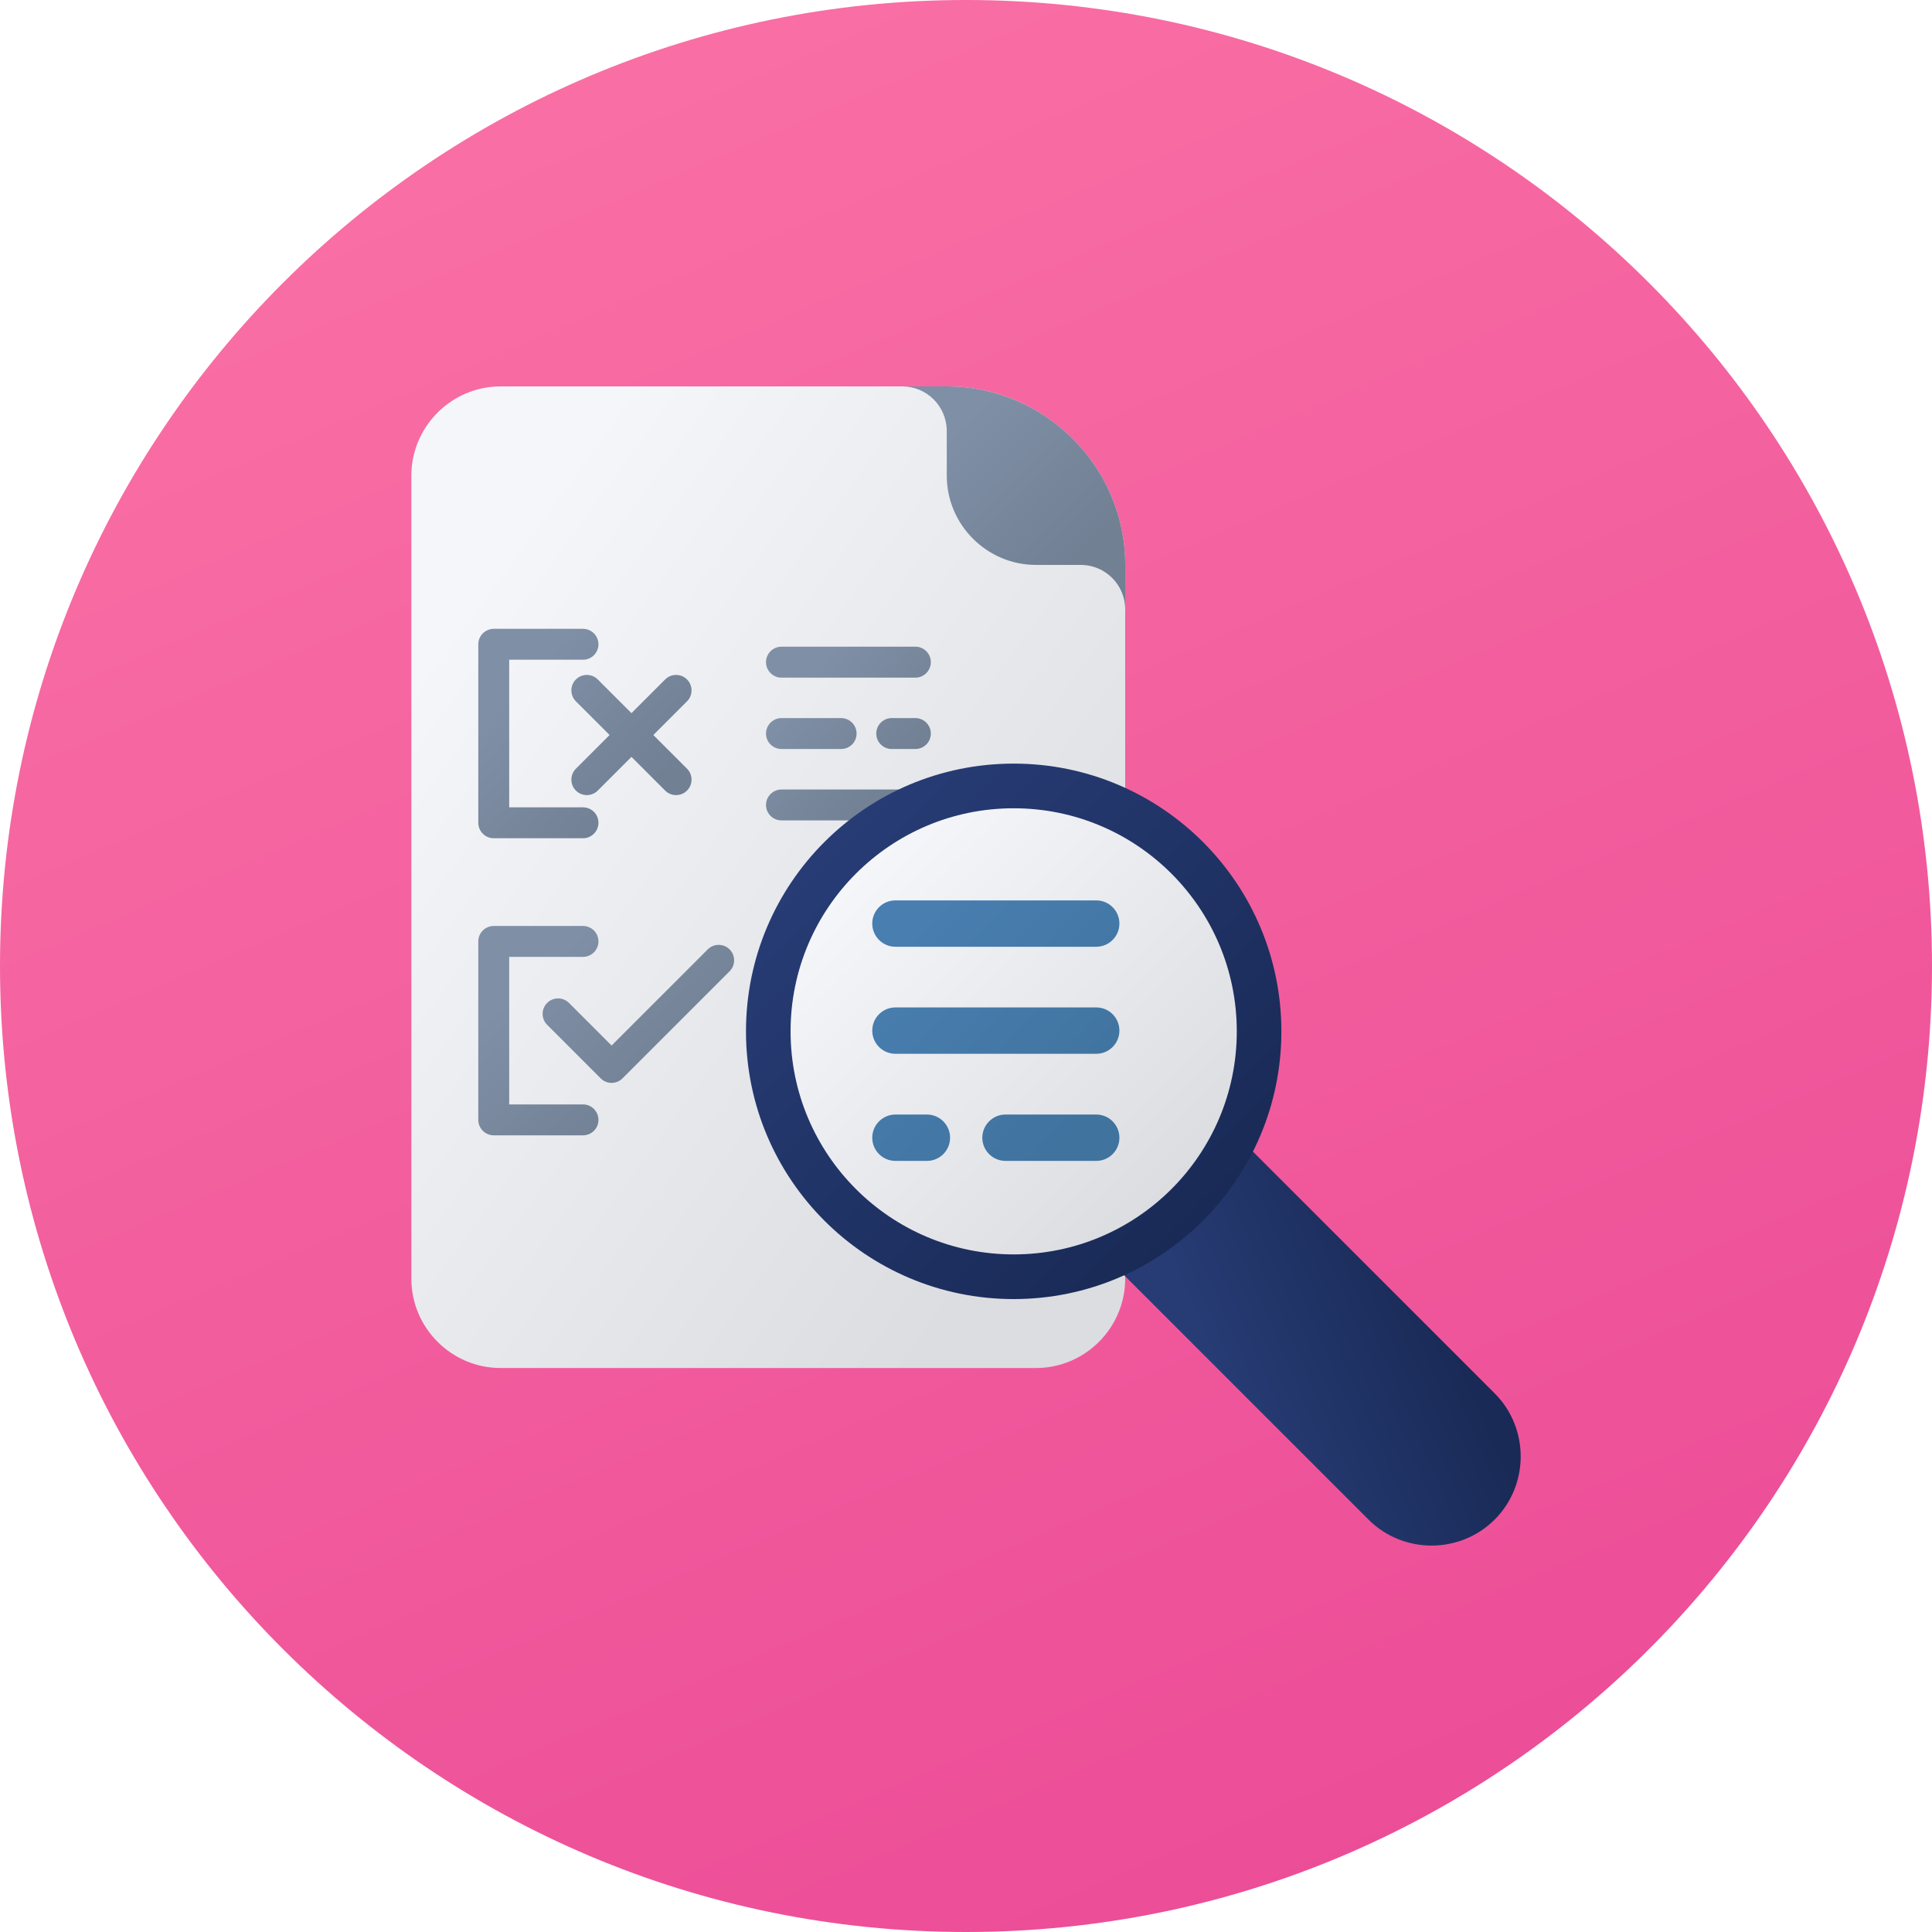
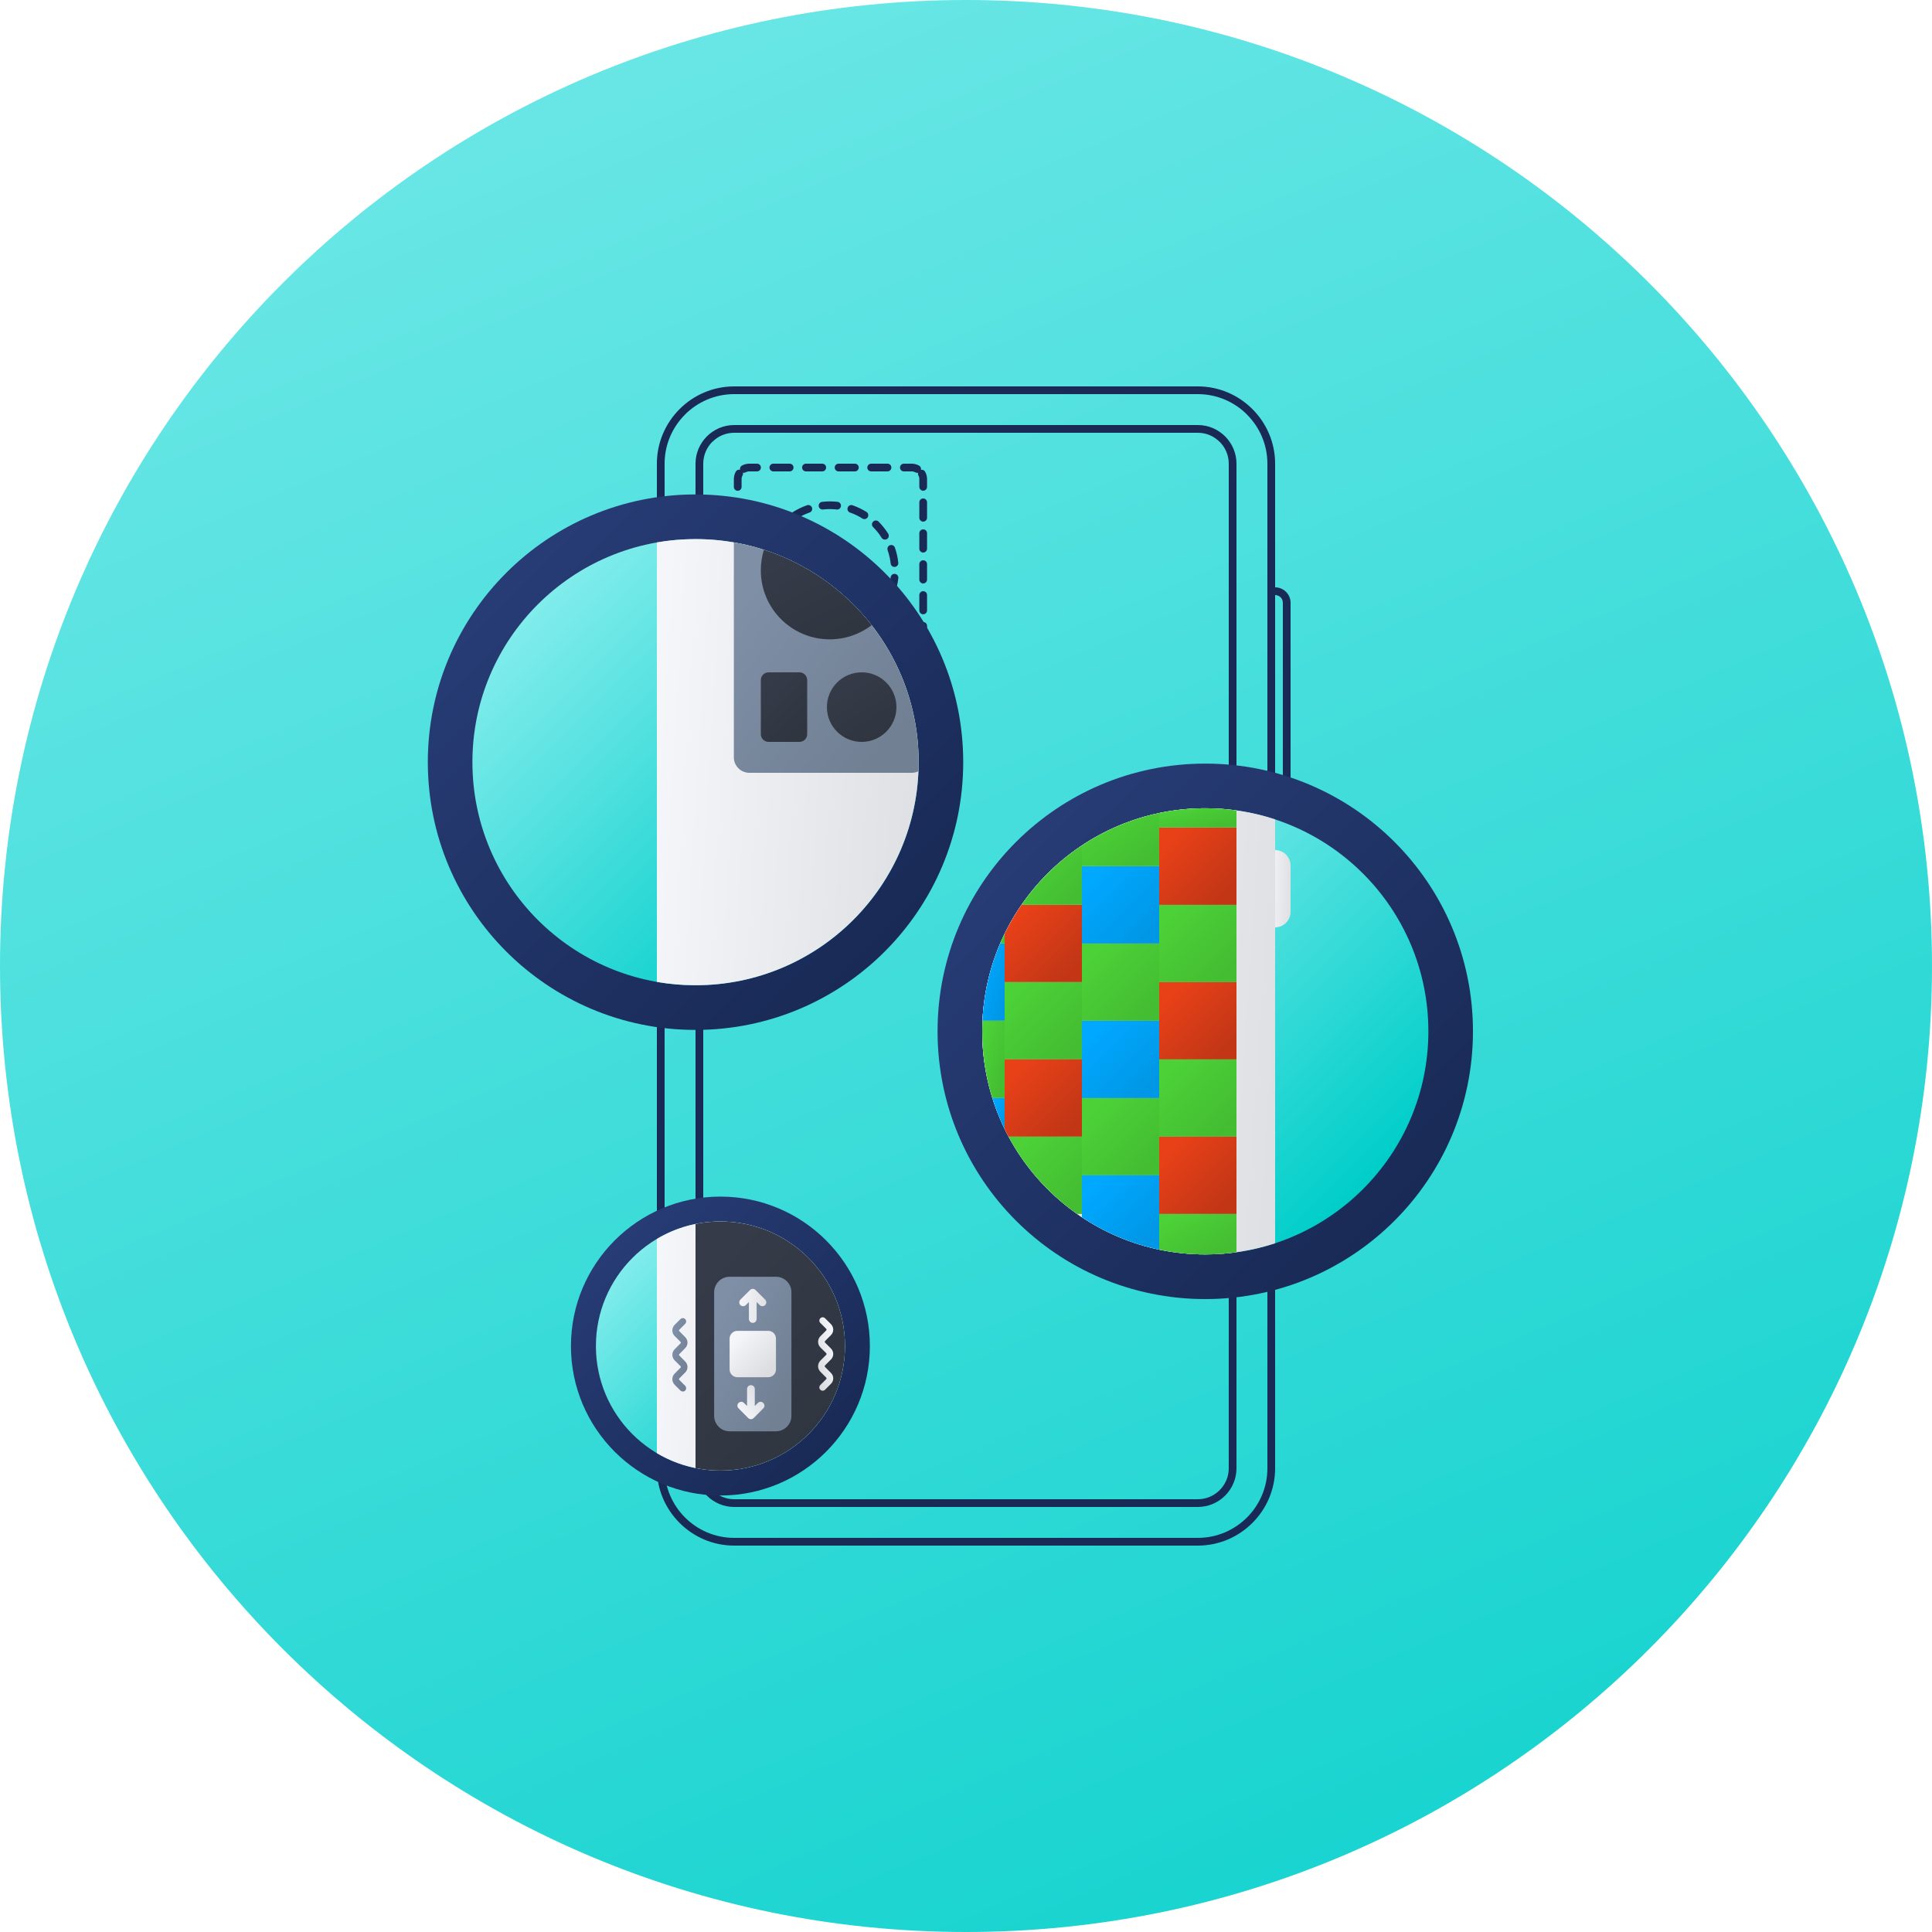
<svg xmlns="http://www.w3.org/2000/svg" xmlns:xlink="http://www.w3.org/1999/xlink" xml:space="preserve" width="250px" height="250px" version="1.1" style="shape-rendering:geometricPrecision; text-rendering:geometricPrecision; image-rendering:optimizeQuality; fill-rule:evenodd; clip-rule:evenodd" viewBox="0 0 250 250">
  <defs>
    <style type="text/css">
   
-     .fil7 {fill:url(#id0)}
-     .fil0 {fill:url(#id1)}
-     .fil5 {fill:url(#id2)}
-     .fil6 {fill:url(#id3)}
-     .fil1 {fill:url(#id4)}
-     .fil3 {fill:url(#id5)}
-     .fil4 {fill:url(#id6)}
-     .fil2 {fill:url(#id7)}
+     .fil1 {fill:#192A56}
+     .fil14 {fill:url(#id0)}
+     .fil13 {fill:url(#id1)}
+     .fil16 {fill:url(#id2)}
+     .fil10 {fill:url(#id3)}
+     .fil7 {fill:url(#id4)}
+     .fil12 {fill:url(#id5)}
+     .fil8 {fill:url(#id6)}
+     .fil6 {fill:url(#id7)}
+     .fil9 {fill:url(#id8)}
+     .fil4 {fill:url(#id9)}
+     .fil0 {fill:url(#id10)}
+     .fil2 {fill:url(#id11)}
+     .fil11 {fill:url(#id12)}
+     .fil3 {fill:url(#id13)}
+     .fil15 {fill:url(#id14)}
+     .fil5 {fill:url(#id15)}
   
  </style>
-     <linearGradient id="id0" gradientUnits="userSpaceOnUse" x1="116.96" y1="122.07" x2="140.76" y2="144.66">
-       <stop offset="0" style="stop-opacity:1; stop-color:#487EB0" />
-       <stop offset="1" style="stop-opacity:1; stop-color:#40739E" />
+     <linearGradient id="id0" gradientUnits="userSpaceOnUse" x1="86.65" y1="175.04" x2="89.31" y2="175.58">
+       <stop offset="0" style="stop-opacity:1; stop-color:#7F8FA6" />
+       <stop offset="1" style="stop-opacity:1; stop-color:#718093" />
    </linearGradient>
-     <linearGradient id="id1" gradientUnits="userSpaceOnUse" x1="45.27" y1="-61.54" x2="204.73" y2="311.54">
-       <stop offset="0" style="stop-opacity:1; stop-color:#FD79A8" />
-       <stop offset="1" style="stop-opacity:1; stop-color:#E84393" />
+     <linearGradient id="id1" gradientUnits="userSpaceOnUse" x1="108.17" y1="174.93" x2="105.51" y2="175.48">
+       <stop offset="0" style="stop-opacity:1; stop-color:#F5F6FA" />
+       <stop offset="1" style="stop-opacity:1; stop-color:#DCDDE1" />
    </linearGradient>
-     <linearGradient id="id2" gradientUnits="userSpaceOnUse" x1="106.67" y1="108.96" x2="155.67" y2="157.95">
+     <linearGradient id="id2" gradientUnits="userSpaceOnUse" xlink:href="#id1" x1="95.65" y1="182.64" x2="98.69" y2="180.23">
+   </linearGradient>
+     <linearGradient id="id3" gradientUnits="objectBoundingBox" x1="14.645%" y1="14.645%" x2="85.355%" y2="85.355%">
+       <stop offset="0" style="stop-opacity:1; stop-color:#00A8FF" />
+       <stop offset="1" style="stop-opacity:1; stop-color:#0097E6" />
+     </linearGradient>
+     <linearGradient id="id4" gradientUnits="objectBoundingBox" x1="22.061%" y1="7.229%" x2="77.939%" y2="92.771%">
+       <stop offset="0" style="stop-opacity:1; stop-color:#353B48" />
+       <stop offset="1" style="stop-opacity:1; stop-color:#2F3640" />
+     </linearGradient>
+     <linearGradient id="id5" gradientUnits="userSpaceOnUse" xlink:href="#id0" x1="91.75" y1="172.38" x2="103.07" y2="178.04">
+   </linearGradient>
+     <linearGradient id="id6" gradientUnits="objectBoundingBox" x1="14.645%" y1="14.645%" x2="85.355%" y2="85.355%">
+       <stop offset="0" style="stop-opacity:1; stop-color:#4CD137" />
+       <stop offset="1" style="stop-opacity:1; stop-color:#44BD32" />
+     </linearGradient>
+     <linearGradient id="id7" gradientUnits="userSpaceOnUse" xlink:href="#id0" x1="96.63" y1="76.84" x2="117.2" y2="93.34">
+   </linearGradient>
+     <linearGradient id="id8" gradientUnits="objectBoundingBox" x1="14.64%" y1="14.649%" x2="85.359%" y2="85.351%">
+       <stop offset="0" style="stop-opacity:1; stop-color:#E84118" />
+       <stop offset="1" style="stop-opacity:1; stop-color:#C23616" />
+     </linearGradient>
+     <linearGradient id="id9" gradientUnits="objectBoundingBox" xlink:href="#id1" x1="0%" y1="44.162%" x2="114.873%" y2="55.838%">
+   </linearGradient>
+     <linearGradient id="id10" gradientUnits="userSpaceOnUse" x1="45.27" y1="-61.54" x2="204.73" y2="311.54">
+       <stop offset="0" style="stop-opacity:1; stop-color:#81ECEC" />
+       <stop offset="1" style="stop-opacity:1; stop-color:#00CEC9" />
+     </linearGradient>
+     <linearGradient id="id11" gradientUnits="objectBoundingBox" x1="14.644%" y1="14.645%" x2="85.355%" y2="85.356%">
      <stop offset="0" style="stop-opacity:1; stop-color:#273C75" />
      <stop offset="1" style="stop-opacity:1; stop-color:#192A56" />
    </linearGradient>
-     <linearGradient id="id3" gradientUnits="userSpaceOnUse" x1="110.76" y1="113.04" x2="151.58" y2="153.87">
-       <stop offset="0" style="stop-opacity:1; stop-color:#F5F6FA" />
-       <stop offset="1" style="stop-opacity:1; stop-color:#DCDDE1" />
-     </linearGradient>
-     <linearGradient id="id4" gradientUnits="userSpaceOnUse" xlink:href="#id3" x1="56.69" y1="82.44" x2="142.14" y2="144.58">
+     <linearGradient id="id12" gradientUnits="userSpaceOnUse" xlink:href="#id10" x1="81.83" y1="162.78" x2="104.62" y2="185.57">
  </linearGradient>
-     <linearGradient id="id5" gradientUnits="objectBoundingBox" x1="30.076%" y1="13.425%" x2="89.923%" y2="66.994%">
-       <stop offset="0" style="stop-opacity:1; stop-color:#7F8FA6" />
-       <stop offset="1" style="stop-opacity:1; stop-color:#718093" />
-     </linearGradient>
-     <linearGradient id="id6" gradientUnits="userSpaceOnUse" xlink:href="#id2" x1="159.06" y1="182.19" x2="186.93" y2="170.25">
+     <linearGradient id="id13" gradientUnits="objectBoundingBox" xlink:href="#id10" x1="14.645%" y1="14.645%" x2="85.355%" y2="85.356%">
  </linearGradient>
-     <linearGradient id="id7" gradientUnits="userSpaceOnUse" xlink:href="#id5" x1="125.89" y1="53.38" x2="142.22" y2="69.71">
+     <linearGradient id="id14" gradientUnits="userSpaceOnUse" xlink:href="#id1" x1="95.29" y1="173.09" x2="99.53" y2="177.33">
+   </linearGradient>
+     <linearGradient id="id15" gradientUnits="userSpaceOnUse" xlink:href="#id1" x1="135.55" y1="113.04" x2="176.37" y2="153.87">
  </linearGradient>
  </defs>
  <g id="Слой_x0020_1">
-     <g id="_2220649921120">
+     <g id="_2653674897040">
      <path class="fil0" d="M125 0c69.04,0 125,55.96 125,125 0,69.04 -55.96,125 -125,125 -69.04,0 -125,-55.96 -125,-125 0,-69.04 55.96,-125 125,-125z" />
-       <path class="fil1" d="M64.77 50l57.74 0c12.7,0 23.09,10.39 23.09,23.09l0 92.38c0,6.35 -5.19,11.55 -11.54,11.55l-69.29 0c-6.35,0 -11.54,-5.2 -11.54,-11.55l0 -103.92c0,-6.35 5.19,-11.55 11.54,-11.55z" />
-       <path class="fil2" d="M122.51 50l0 0c12.7,0 23.09,10.39 23.09,23.09l0 0.01 0 5.62c-0.07,-3.07 -2.55,-5.55 -5.62,-5.62l-5.92 0c-6.36,0 -11.55,-5.2 -11.55,-11.55l0 -5.92c-0.08,-3.13 -2.63,-5.63 -5.77,-5.63l5.77 0z" />
-       <path class="fil3" d="M115.39 96.92c-1.11,0 -2,-0.89 -2,-2 0,-1.1 0.89,-2 2,-2l3.06 0c1.1,0 2,0.9 2,2 0,1.11 -0.9,2 -2,2l-3.06 0zm-14.26 -9.23c-1.11,0 -2.01,-0.9 -2.01,-2.01 0,-1.1 0.9,-2 2.01,-2l17.32 0c1.1,0 2,0.9 2,2 0,1.11 -0.9,2.01 -2,2.01l-17.32 0zm0 18.47c-1.11,0 -2.01,-0.89 -2.01,-2 0,-1.1 0.9,-2 2.01,-2l17.32 0c1.1,0 2,0.9 2,2 0,1.11 -0.9,2 -2,2l-17.32 0zm0 -9.24c-1.11,0 -2.01,-0.89 -2.01,-2 0,-1.1 0.9,-2 2.01,-2l7.71 0c1.11,0 2,0.9 2,2 0,1.11 -0.89,2 -2,2l-7.71 0z" />
-       <path class="fil3" d="M70.8 132.61c-0.78,-0.78 -0.78,-2.05 0,-2.83 0.78,-0.78 2.05,-0.78 2.83,0l5.51 5.51 12.44 -12.44c0.78,-0.78 2.05,-0.78 2.83,0 0.78,0.78 0.78,2.05 0,2.83l-13.86 13.86c-0.78,0.78 -2.04,0.78 -2.82,0l-6.93 -6.93zm4.64 -12.79c1.1,0 2,0.89 2,2 0,1.1 -0.9,2 -2,2l-9.55 0 0 19.09 9.55 0c1.1,0 2,0.9 2,2 0,1.11 -0.9,2 -2,2l-11.55 0c-1.1,0 -2,-0.89 -2,-2l0 -23.09c0,-1.11 0.9,-2 2,-2l11.55 0z" />
-       <path class="fil3" d="M77.35 102.3c-0.78,0.78 -2.05,0.78 -2.83,0 -0.78,-0.78 -0.78,-2.05 0,-2.83l4.36 -4.36 -4.36 -4.36c-0.78,-0.78 -0.78,-2.05 0,-2.83 0.78,-0.78 2.05,-0.78 2.83,0l4.36 4.36 4.36 -4.36c0.78,-0.78 2.05,-0.78 2.83,0 0.78,0.78 0.78,2.05 0,2.83l-4.36 4.36 4.36 4.36c0.78,0.78 0.78,2.05 0,2.83 -0.78,0.78 -2.05,0.78 -2.83,0l-4.36 -4.36 -4.36 4.36zm-1.91 -20.93c1.1,0 2,0.9 2,2 0,1.11 -0.9,2 -2,2l-9.55 0 0 19.1 9.55 0c1.1,0 2,0.89 2,2 0,1.1 -0.9,2 -2,2l-11.55 0c-1.1,0 -2,-0.9 -2,-2l0 -23.1c0,-1.1 0.9,-2 2,-2l11.55 0z" />
-       <path class="fil4" d="M144.42 163.97l16.33 -16.33 32.66 32.66c4.49,4.49 4.49,11.84 0,16.33l0 0c-4.49,4.49 -11.84,4.49 -16.33,0l-32.66 -32.66z" />
-       <path class="fil5" d="M131.17 98.81c19.13,0 34.64,15.51 34.64,34.65 0,19.13 -15.51,34.64 -34.64,34.64 -19.13,0 -34.64,-15.51 -34.64,-34.64 0,-19.14 15.51,-34.65 34.64,-34.65z" />
-       <path class="fil6" d="M131.17 104.59c15.94,0 28.87,12.92 28.87,28.87 0,15.94 -12.93,28.86 -28.87,28.86 -15.94,0 -28.87,-12.92 -28.87,-28.86 0,-15.95 12.93,-28.87 28.87,-28.87z" />
-       <path class="fil7" d="M130.11 150.22c-1.65,0 -3,-1.34 -3,-3 0,-1.65 1.35,-3 3,-3l11.74 0c1.66,0 3,1.35 3,3 0,1.66 -1.34,3 -3,3l-11.74 0zm-14.24 -27.71c-1.66,0 -3,-1.35 -3,-3 0,-1.66 1.34,-3 3,-3l25.98 0c1.66,0 3,1.34 3,3 0,1.65 -1.34,3 -3,3l-25.98 0zm0 13.85c-1.66,0 -3,-1.34 -3,-3 0,-1.66 1.34,-3 3,-3l25.98 0c1.66,0 3,1.34 3,3 0,1.66 -1.34,3 -3,3l-25.98 0zm0 13.86c-1.66,0 -3,-1.34 -3,-3 0,-1.65 1.34,-3 3,-3l4.07 0c1.66,0 3,1.35 3,3 0,1.66 -1.34,3 -3,3l-4.07 0z" />
+       <g>
+         <g>
+           <path class="fil1" d="M95 50l60 0c5.5,0 10,4.5 10,10l0 130c0,5.5 -4.5,10 -10,10l-60 0c-5.5,0 -10,-4.5 -10,-10l0 -130c0,-5.5 4.5,-10 10,-10zm60 1l-60 0c-2.48,0 -4.73,1.01 -6.36,2.64 0,0 0,0 0,0.01 -1.63,1.62 -2.64,3.87 -2.64,6.35l0 130c0,2.48 1.01,4.73 2.64,6.36 0,0 0,0 0,0 1.63,1.63 3.88,2.64 6.36,2.64l60 0c2.48,0 4.73,-1.01 6.36,-2.64 0,0 0,0 0,0 1.63,-1.63 2.64,-3.88 2.64,-6.36l0 -130c0,-2.48 -1.01,-4.73 -2.64,-6.35 0,-0.01 0,-0.01 0,-0.01 -1.63,-1.63 -3.88,-2.64 -6.36,-2.64z" />
+         </g>
+         <g>
+           <path class="fil1" d="M95 55l60 0c2.75,0 5,2.25 5,5l0 130c0,2.75 -2.25,5 -5,5l-60 0c-2.75,0 -5,-2.25 -5,-5l0 -130c0,-2.75 2.25,-5 5,-5zm60 1l-60 0c-1.1,0 -2.1,0.45 -2.82,1.18l-0.01 -0.01c-0.72,0.73 -1.17,1.73 -1.17,2.83l0 130c0,1.1 0.45,2.1 1.18,2.83 0.72,0.72 1.72,1.17 2.82,1.17l60 0c1.1,0 2.1,-0.45 2.82,-1.17 0.73,-0.73 1.18,-1.73 1.18,-2.83l0 -130c0,-1.08 -0.43,-2.06 -1.13,-2.78 -0.02,-0.02 -0.03,-0.03 -0.05,-0.04 -0.72,-0.73 -1.72,-1.18 -2.82,-1.18z" />
+         </g>
+         <g>
+           <path class="fil1" d="M97.96 61l0 0 -1 0 -0.03 0 -0.03 0 -0.01 0 -0.03 0 -0.02 0.01 -0.03 0 -0.02 0 -0.03 0.01 -0.03 0.01 -0.03 0 -0.01 0.01 -0.02 0 -0.03 0.01 -0.02 0.01 -0.03 0.01 -0.01 0.01 -0.03 0.01 -0.02 0.01 -0.02 0.01 -0.03 0.01 0.02 -0.01 0 0c-0.12,0.07 -0.25,0.08 -0.37,0.05 0.03,0.12 0.02,0.24 -0.04,0.36l0 0 -0.01 0 -0.01 0.03 -0.01 0.02 -0.01 0.02 -0.01 0.02 -0.01 0.02 -0.01 0.03 -0.01 0.02 0 0.02 -0.01 0.03 -0.01 0.01 0 0.02 -0.01 0.04 0 0.02 -0.01 0.03 0 0.02 0 0.03 -0.01 0.03 0 0.01 0 0.03 0 0.03 0 1.01 0 0c0,0.27 -0.22,0.5 -0.5,0.5 -0.27,0 -0.5,-0.23 -0.5,-0.5l0 0 0 -1.01c0,-0.35 0.09,-0.68 0.25,-0.97l0 0c0.11,-0.2 0.34,-0.29 0.55,-0.24 -0.04,-0.21 0.04,-0.43 0.24,-0.54 0.28,-0.16 0.61,-0.25 0.96,-0.25l1 0c0.28,0 0.5,0.22 0.5,0.5 0,0.27 -0.22,0.5 -0.5,0.5zm20 -1c0.35,0 0.68,0.09 0.97,0.25l0 0c0.2,0.11 0.29,0.34 0.24,0.55 0.21,-0.05 0.43,0.04 0.54,0.24 0.16,0.28 0.25,0.61 0.25,0.96l0 1c0,0.27 -0.22,0.5 -0.5,0.5 -0.27,0 -0.5,-0.23 -0.5,-0.5l0 0 0 -1 0 -0.03 0 -0.03 0 -0.01 0 -0.03 -0.01 -0.03 0 -0.02 0 -0.03 -0.01 -0.02 -0.01 -0.04 0 -0.02 -0.01 -0.01 0 -0.03 -0.01 -0.02 -0.01 -0.02 -0.01 -0.03 -0.01 -0.02 -0.01 -0.02 -0.01 -0.02 -0.01 -0.02 -0.01 -0.03 0.01 0.02 0 0c-0.07,-0.12 -0.08,-0.25 -0.05,-0.37 -0.12,0.03 -0.24,0.01 -0.36,-0.05l0 0 0 0 -0.03 -0.01 -0.02 -0.01 -0.02 -0.01 -0.02 -0.01 -0.02 -0.01 -0.03 -0.01 -0.02 -0.01 -0.02 -0.01 -0.03 0 -0.01 -0.01 -0.02 0 -0.04 -0.01 -0.02 -0.01 -0.03 0 -0.02 0 -0.03 -0.01 -0.03 0 -0.01 0 -0.03 0 -0.03 0 -1 0 0 0c-0.28,0 -0.5,-0.23 -0.5,-0.5 0,-0.28 0.22,-0.5 0.5,-0.5l0 0 1 0zm2 38c0,0.35 -0.09,0.68 -0.25,0.97l0 0c-0.11,0.19 -0.34,0.29 -0.55,0.24 0.05,0.2 -0.04,0.43 -0.24,0.54 -0.28,0.16 -0.61,0.25 -0.96,0.25l-1 0c-0.27,0 -0.5,-0.22 -0.5,-0.5 0,-0.28 0.23,-0.5 0.5,-0.5l0 0 1 0 0.03 0 0.03 0 0.01 0 0.03 -0.01 0.03 0 0.02 0 0.03 -0.01 0.02 0 0.04 -0.01 0.02 0 0.01 -0.01 0.03 0 0.02 -0.01 0.02 -0.01 0.03 -0.01 0.02 -0.01 0.02 -0.01 0.02 -0.01 0.02 -0.01 0.03 -0.01 -0.02 0.01 0 0c0.12,-0.07 0.25,-0.08 0.37,-0.06 -0.03,-0.11 -0.01,-0.23 0.05,-0.35l0 0 0 0 0.01 -0.03 0.01 -0.02 0.01 -0.02 0.01 -0.03 0.01 -0.01 0.01 -0.03 0.01 -0.02 0.01 -0.03 0 -0.02 0.01 -0.01 0 -0.03 0.01 -0.03 0.01 -0.03 0 -0.02 0 -0.03 0.01 -0.02 0 -0.03 0 -0.01 0 -0.03 0 -0.03 0 -1.01 0 0c0,-0.27 0.23,-0.5 0.5,-0.5 0.28,0 0.5,0.23 0.5,0.5l0 0 0 1.01zm-23 2c-0.35,0 -0.68,-0.09 -0.97,-0.25l0 0c-0.19,-0.11 -0.29,-0.34 -0.24,-0.55 -0.2,0.04 -0.43,-0.04 -0.54,-0.24 -0.16,-0.28 -0.25,-0.61 -0.25,-0.96l0 -1c0,-0.28 0.23,-0.5 0.5,-0.5 0.28,0 0.5,0.22 0.5,0.5l0 0 0 1 0 0.03 0 0.03 0 0.01 0.01 0.03 0 0.02 0 0.03 0.01 0.02 0 0.03 0.01 0.03 0 0.03 0.01 0.01 0.01 0.02 0 0.03 0.01 0.02 0.01 0.03 0.01 0.01 0.01 0.03 0.01 0.02 0.01 0.02 0.01 0.03 -0.01 -0.02 0 0c0.07,0.12 0.09,0.25 0.06,0.37 0.11,-0.03 0.24,-0.02 0.35,0.05l0 -0.01 0 0.01 0.03 0.01 0.02 0.01 0.02 0.01 0.03 0.01 0.01 0.01 0.03 0.01 0.02 0.01 0.03 0.01 0.02 0 0.01 0.01 0.03 0 0.03 0.01 0.03 0 0.02 0.01 0.03 0 0.02 0 0.03 0.01 0.01 0 0.03 0 0.03 0 1.01 0 0 0c0.27,0 0.5,0.22 0.5,0.5 0,0.28 -0.23,0.5 -0.5,0.5l0 0 -1.01 0zm3.11 -39c-0.27,0 -0.5,-0.23 -0.5,-0.5 0,-0.28 0.23,-0.5 0.5,-0.5l0 0 2.11 0 0 0c0.28,0 0.5,0.22 0.5,0.5 0,0.27 -0.22,0.5 -0.5,0.5l0 0 -2.11 0 0 0zm4.22 0c-0.27,0 -0.5,-0.23 -0.5,-0.5 0,-0.28 0.23,-0.5 0.5,-0.5l0 0 2.11 0 0 0c0.28,0 0.5,0.22 0.5,0.5 0,0.27 -0.22,0.5 -0.5,0.5l0 0 -2.11 0 0 0zm4.22 0c-0.27,0 -0.5,-0.23 -0.5,-0.5 0,-0.28 0.23,-0.5 0.5,-0.5l0 0 2.11 0 0 0c0.28,0 0.5,0.22 0.5,0.5 0,0.27 -0.22,0.5 -0.5,0.5l0 0 -2.11 0 0 0zm4.22 0c-0.27,0 -0.5,-0.23 -0.5,-0.5 0,-0.28 0.23,-0.5 0.5,-0.5l0.01 0 2.1 0 0 0c0.28,0 0.5,0.22 0.5,0.5 0,0.27 -0.22,0.5 -0.5,0.5l0 0 -2.11 0 0 0zm6.23 4c0,-0.28 0.23,-0.5 0.5,-0.5 0.28,0 0.5,0.22 0.5,0.5l0 0 0 2 0 0c0,0.27 -0.22,0.5 -0.5,0.5 -0.27,0 -0.5,-0.23 -0.5,-0.5l0 0 0 -2 0 0zm0 4c0,-0.28 0.23,-0.5 0.5,-0.5 0.28,0 0.5,0.22 0.5,0.5l0 0 0 2 0 0c0,0.27 -0.22,0.5 -0.5,0.5 -0.27,0 -0.5,-0.23 -0.5,-0.5l0 0 0 -2 0 0zm0 4c0,-0.28 0.23,-0.5 0.5,-0.5 0.28,0 0.5,0.22 0.5,0.5l0 0 0 1.99 0 0.01c0,0.27 -0.22,0.5 -0.5,0.5 -0.27,0 -0.5,-0.23 -0.5,-0.5l0 0 0 -2 0 0zm0 4c0,-0.28 0.23,-0.5 0.5,-0.5 0.28,0 0.5,0.22 0.5,0.5l0 0 0 1.99 0 0c0,0.28 -0.22,0.5 -0.5,0.5 -0.27,0 -0.5,-0.22 -0.5,-0.5l0 0 0 -1.99 0 0zm0 3.99c0,-0.27 0.23,-0.5 0.5,-0.5 0.28,0 0.5,0.23 0.5,0.5l0 0.01 0 1.99 0 0c0,0.28 -0.22,0.5 -0.5,0.5 -0.27,0 -0.5,-0.22 -0.5,-0.5l0 0 0 -2 0 0zm0 4c0,-0.27 0.23,-0.5 0.5,-0.5 0.28,0 0.5,0.23 0.5,0.5l0 0 0 2 0 0c0,0.28 -0.22,0.5 -0.5,0.5 -0.27,0 -0.5,-0.22 -0.5,-0.5l0 0 0 -2 0 0zm0 4c0,-0.27 0.23,-0.5 0.5,-0.5 0.28,0 0.5,0.23 0.5,0.5l0 0 0 2 0 0c0,0.28 -0.22,0.5 -0.5,0.5 -0.27,0 -0.5,-0.22 -0.5,-0.5l0 0 0 -2 0 0zm0 4c0,-0.27 0.23,-0.5 0.5,-0.5 0.28,0 0.5,0.23 0.5,0.5l0 0 0 2 0 0c0,0.28 -0.22,0.5 -0.5,0.5 -0.27,0 -0.5,-0.22 -0.5,-0.5l0 0 0 -2 0 0zm-4.11 6.01c0.28,0 0.5,0.22 0.5,0.5 0,0.28 -0.22,0.5 -0.5,0.5l0 0 -2.11 0 0 0c-0.28,0 -0.5,-0.22 -0.5,-0.5 0,-0.28 0.22,-0.5 0.5,-0.5l0 0 2.11 0 0 0zm-4.22 0c0.27,0 0.5,0.22 0.5,0.5 0,0.28 -0.23,0.5 -0.5,0.5l0 0 -2.11 0 0 0c-0.28,0 -0.5,-0.22 -0.5,-0.5 0,-0.28 0.22,-0.5 0.5,-0.5l0 0 2.11 0 0 0zm-4.22 0c0.27,0 0.5,0.22 0.5,0.5 0,0.28 -0.23,0.5 -0.5,0.5l0 0 -2.11 0 0 0c-0.28,0 -0.5,-0.22 -0.5,-0.5 0,-0.28 0.22,-0.5 0.5,-0.5l0 0 2.11 0 0 0zm-4.22 0c0.27,0 0.5,0.22 0.5,0.5 0,0.28 -0.23,0.5 -0.5,0.5l0 0 -2.11 0 0 0c-0.28,0 -0.5,-0.22 -0.5,-0.5 0,-0.28 0.22,-0.5 0.5,-0.5l0 0 2.11 0 0 0zm-6.23 -4c0,0.28 -0.22,0.5 -0.5,0.5 -0.27,0 -0.5,-0.22 -0.5,-0.5l0 0 0 -2 0 0c0,-0.27 0.23,-0.5 0.5,-0.5 0.28,0 0.5,0.23 0.5,0.5l0 0 0 2 0 0zm0 -4c0,0.28 -0.22,0.5 -0.5,0.5 -0.27,0 -0.5,-0.22 -0.5,-0.5l0 0 0 -2 0 0c0,-0.27 0.23,-0.5 0.5,-0.5 0.28,0 0.5,0.23 0.5,0.5l0 0 0 2 0 0zm0 -4c0,0.28 -0.22,0.5 -0.5,0.5 -0.27,0 -0.5,-0.22 -0.5,-0.5l0 0 0 -2 0 0c0,-0.27 0.23,-0.5 0.5,-0.5 0.28,0 0.5,0.23 0.5,0.5l0 0 0 2 0 0zm0 -4c0,0.28 -0.22,0.5 -0.5,0.5 -0.27,0 -0.5,-0.22 -0.5,-0.5l0 0 0 -2 0 0c0,-0.27 0.23,-0.5 0.5,-0.5 0.28,0 0.5,0.23 0.5,0.5l0 0 0 2 0 0zm0 -4c0,0.28 -0.22,0.5 -0.5,0.5 -0.27,0 -0.5,-0.22 -0.5,-0.5l0 0 0 -1.99 0 -0.01c0,-0.27 0.23,-0.5 0.5,-0.5 0.28,0 0.5,0.23 0.5,0.5l0 0 0 2 0 0zm0 -4c0,0.28 -0.22,0.5 -0.5,0.5 -0.27,0 -0.5,-0.22 -0.5,-0.5l0 0 0 -1.99 0 0c0,-0.28 0.23,-0.5 0.5,-0.5 0.28,0 0.5,0.22 0.5,0.5l0 0 0 1.99 0 0zm0 -3.99c0,0.27 -0.22,0.5 -0.5,0.5 -0.27,0 -0.5,-0.23 -0.5,-0.5l0 -0.01 0 -1.99 0 0c0,-0.28 0.23,-0.5 0.5,-0.5 0.28,0 0.5,0.22 0.5,0.5l0 0 0 2 0 0zm0 -4c0,0.27 -0.22,0.5 -0.5,0.5 -0.27,0 -0.5,-0.23 -0.5,-0.5l0 0 0 -2 0 0c0,-0.28 0.23,-0.5 0.5,-0.5 0.28,0 0.5,0.22 0.5,0.5l0 0 0 2 0 0z" />
+         </g>
+         <g>
+           <path class="fil1" d="M108.42 64.94c0.25,0.05 0.42,0.29 0.4,0.54 -0.03,0.28 -0.27,0.48 -0.55,0.45l0 0 -0.08 -0.01 -0.11 -0.01 -0.1 -0.01 -0.1 0 -0.09 -0.01 -0.11 0 -0.1 -0.01 -0.1 0 -0.11 0 -0.1 0 -0.1 0 -0.1 0.01 -0.11 0 -0.1 0.01 -0.1 0 -0.1 0.01 -0.1 0.01 -0.07 0.01 0 0c-0.27,0.03 -0.52,-0.17 -0.55,-0.44 -0.03,-0.27 0.17,-0.52 0.44,-0.55l0 0c0.32,-0.04 0.66,-0.06 0.99,-0.06 0.36,0 0.71,0.02 1.05,0.06zm1.87 0.43c0.66,0.23 1.28,0.53 1.86,0.89 0.21,0.16 0.27,0.45 0.13,0.68 -0.14,0.23 -0.45,0.3 -0.69,0.16l0 0 -0.02 -0.02 -0.09 -0.05 -0.08 -0.05 -0.08 -0.05 -0.09 -0.05 -0.08 -0.04 -0.08 -0.05 -0.09 -0.04 -0.09 -0.05 -0.08 -0.04 -0.09 -0.04 -0.09 -0.04 -0.08 -0.04 -0.09 -0.04 -0.09 -0.03 -0.09 -0.04 -0.09 -0.03 -0.09 -0.04 -0.1 -0.03 0 0 0 0c-0.26,-0.09 -0.4,-0.37 -0.31,-0.64 0.08,-0.25 0.35,-0.39 0.6,-0.32zm3.38 2.11c0.48,0.48 0.91,1.02 1.27,1.59 0.13,0.23 0.07,0.53 -0.16,0.68 -0.23,0.14 -0.54,0.08 -0.69,-0.15l0 0 -0.04 -0.06 -0.05 -0.08 -0.06 -0.08 -0.05 -0.08 -0.05 -0.08 -0.06 -0.08 -0.05 -0.07 -0.06 -0.08 -0.06 -0.08 -0.06 -0.07 -0.06 -0.07 -0.06 -0.08 -0.07 -0.07 -0.06 -0.07 -0.06 -0.07 -0.07 -0.07 -0.06 -0.07 -0.07 -0.07 -0.06 -0.07 0 0.01c-0.19,-0.19 -0.2,-0.51 0,-0.71 0.18,-0.19 0.49,-0.2 0.69,-0.02zm2.12 3.35c0.22,0.63 0.38,1.3 0.45,2 0.02,0.26 -0.17,0.5 -0.44,0.53 -0.27,0.03 -0.52,-0.16 -0.55,-0.44l0 0 0 -0.02 -0.02 -0.1 -0.01 -0.11 -0.01 -0.09 -0.02 -0.1 -0.02 -0.1 -0.01 -0.09 -0.02 -0.1 -0.02 -0.1 -0.03 -0.1 -0.02 -0.09 -0.02 -0.09 -0.03 -0.1 -0.02 -0.09 -0.03 -0.1 -0.03 -0.09 -0.03 -0.09 -0.03 -0.1 -0.02 -0.07 0 0c-0.09,-0.26 0.04,-0.55 0.3,-0.64 0.25,-0.09 0.53,0.04 0.63,0.28zm0.46 3.94c-0.08,0.7 -0.24,1.37 -0.46,2.02 -0.1,0.24 -0.37,0.36 -0.62,0.28 -0.26,-0.09 -0.41,-0.37 -0.32,-0.63l0 0 0 0 0.03 -0.09 0.03 -0.09 0.03 -0.1 0.03 -0.09 0.03 -0.09 0.02 -0.1 0.03 -0.1 0.02 -0.09 0.02 -0.09 0.03 -0.1 0.02 -0.1 0.02 -0.1 0.01 -0.09 0.02 -0.1 0.02 -0.1 0.01 -0.09 0.01 -0.1 0.02 -0.1 0 -0.01 0 0c0.03,-0.28 0.27,-0.48 0.55,-0.45 0.26,0.02 0.45,0.25 0.45,0.51zm-1.3 3.76c-0.37,0.58 -0.8,1.12 -1.28,1.6 -0.2,0.18 -0.5,0.18 -0.69,-0.01 -0.2,-0.2 -0.2,-0.51 0,-0.71l0 0 0.06 -0.07 0.07 -0.07 0.06 -0.06 0.07 -0.08 0.06 -0.07 0.06 -0.07 0.07 -0.07 0.06 -0.08 0.06 -0.07 0.06 -0.07 0.06 -0.08 0.06 -0.08 0.05 -0.07 0.06 -0.08 0.05 -0.08 0.05 -0.07 0.06 -0.08 0.05 -0.08 0.03 -0.05c0.15,-0.24 0.46,-0.31 0.69,-0.16 0.22,0.14 0.3,0.43 0.18,0.66zm-2.81 2.82c-0.57,0.36 -1.19,0.66 -1.83,0.89 -0.26,0.08 -0.54,-0.06 -0.63,-0.31 -0.09,-0.26 0.05,-0.55 0.31,-0.64l0.01 -0.01 0.1 -0.03 0.09 -0.04 0.09 -0.03 0.09 -0.03 0.09 -0.04 0.09 -0.04 0.08 -0.04 0.09 -0.04 0.09 -0.04 0.08 -0.04 0.09 -0.05 0.09 -0.04 0.08 -0.05 0.08 -0.04 0.09 -0.05 0.08 -0.05 0.08 -0.05 0.09 -0.05 0.01 -0.01 0 0c0.23,-0.14 0.54,-0.08 0.69,0.15 0.15,0.23 0.09,0.53 -0.13,0.68zm-3.75 1.32c-0.34,0.04 -0.67,0.06 -1.02,0.06 -0.35,0 -0.7,-0.02 -1.05,-0.06 -0.24,-0.05 -0.42,-0.28 -0.39,-0.54 0.02,-0.27 0.27,-0.48 0.54,-0.45l0 0 0.09 0.01 0.1 0.01 0.1 0.01 0.1 0 0.1 0.01 0.11 0 0.1 0.01 0.1 0 0.1 0 0.11 0 0.1 0 0.1 -0.01 0.11 0 0.09 -0.01 0.1 0 0.1 -0.01 0.11 -0.01 0.07 -0.01 0 0c0.27,-0.03 0.52,0.17 0.55,0.44 0.03,0.27 -0.16,0.51 -0.42,0.55zm-3.94 -0.43c-0.65,-0.23 -1.28,-0.53 -1.85,-0.89 -0.22,-0.15 -0.28,-0.45 -0.14,-0.68 0.15,-0.23 0.46,-0.3 0.69,-0.16l0 0 0.03 0.02 0.09 0.05 0.08 0.05 0.08 0.05 0.08 0.05 0.08 0.04 0.09 0.05 0.09 0.04 0.08 0.05 0.09 0.04 0.09 0.04 0.08 0.04 0.09 0.04 0.09 0.04 0.09 0.04 0.09 0.03 0.08 0.03 0.1 0.04 0.09 0.03 0 0 0 0c0.26,0.09 0.4,0.38 0.31,0.64 -0.08,0.25 -0.34,0.39 -0.6,0.32zm-3.37 -2.11c-0.49,-0.48 -0.92,-1.02 -1.28,-1.61 -0.13,-0.23 -0.06,-0.52 0.17,-0.66 0.23,-0.14 0.54,-0.08 0.69,0.15l0 0 0.04 0.07 0.05 0.08 0.05 0.08 0.05 0.07 0.06 0.08 0.06 0.08 0.05 0.07 0.06 0.08 0.06 0.08 0.06 0.07 0.06 0.07 0.06 0.08 0.06 0.07 0.06 0.07 0.07 0.07 0.06 0.08 0.07 0.06 0.06 0.07 0.07 0.07 0 0c0.19,0.19 0.19,0.51 0,0.71 -0.19,0.19 -0.5,0.19 -0.69,0.01zm-2.13 -3.38c-0.22,-0.62 -0.37,-1.28 -0.45,-1.96 -0.02,-0.27 0.17,-0.51 0.44,-0.54 0.28,-0.03 0.52,0.16 0.56,0.44l0 0 0 0.03 0.01 0.1 0.02 0.1 0.01 0.09 0.02 0.1 0.01 0.1 0.02 0.09 0.02 0.1 0.02 0.1 0.02 0.1 0.02 0.09 0.03 0.09 0.02 0.1 0.03 0.1 0.03 0.09 0.03 0.09 0.03 0.1 0.03 0.09 0.02 0.07 0 0c0.09,0.26 -0.05,0.55 -0.31,0.64 -0.25,0.09 -0.54,-0.05 -0.63,-0.31l0 0zm-0.45 -3.92c0.08,-0.7 0.23,-1.37 0.46,-2.01 0.1,-0.24 0.37,-0.36 0.62,-0.28 0.26,0.09 0.4,0.37 0.32,0.63l0 0 0 0 -0.03 0.09 -0.03 0.1 -0.03 0.09 -0.03 0.09 -0.03 0.1 -0.03 0.09 -0.02 0.1 -0.03 0.09 -0.02 0.09 -0.02 0.1 -0.02 0.1 -0.02 0.1 -0.02 0.09 -0.01 0.1 -0.02 0.1 -0.01 0.09 -0.02 0.11 -0.01 0.1 0 0 0 0c-0.03,0.28 -0.27,0.48 -0.55,0.45 -0.27,-0.03 -0.46,-0.26 -0.45,-0.52zm1.31 -3.76c0.36,-0.58 0.79,-1.11 1.27,-1.59 0.2,-0.18 0.5,-0.18 0.69,0.01 0.2,0.2 0.2,0.51 0,0.71l0 0 0 0 -0.07 0.07 -0.06 0.07 -0.07 0.07 -0.06 0.07 -0.07 0.07 -0.06 0.07 -0.06 0.07 -0.06 0.08 -0.06 0.07 -0.06 0.07 -0.06 0.08 -0.06 0.08 -0.05 0.07 -0.06 0.08 -0.06 0.08 -0.05 0.08 -0.05 0.08 -0.05 0.08 -0.03 0.04c-0.15,0.24 -0.46,0.31 -0.69,0.16 -0.23,-0.14 -0.3,-0.44 -0.17,-0.67zm2.81 -2.82c0.57,-0.36 1.18,-0.65 1.83,-0.88 0.25,-0.07 0.53,0.06 0.62,0.31 0.09,0.26 -0.05,0.55 -0.31,0.64l-0.02 0.01 -0.09 0.03 -0.1 0.04 -0.08 0.03 -0.09 0.04 -0.09 0.03 -0.09 0.04 -0.09 0.04 -0.08 0.04 -0.09 0.04 -0.09 0.04 -0.08 0.05 -0.09 0.04 -0.09 0.05 -0.08 0.04 -0.08 0.05 -0.08 0.05 -0.08 0.05 -0.09 0.05 -0.01 0.01 0 0c-0.24,0.15 -0.55,0.08 -0.69,-0.15 -0.15,-0.23 -0.09,-0.53 0.14,-0.69z" />
+         </g>
+         <g>
+           <path class="fil1" d="M164 76l1 0c1.1,0 2,0.9 2,2l0 26c0,1.1 -0.9,2 -2,2l-1 0 0 -30zm1.71 1.29c-0.19,-0.18 -0.44,-0.29 -0.71,-0.29l0 28c0.27,0 0.52,-0.12 0.71,-0.3 0.18,-0.18 0.29,-0.43 0.29,-0.7l0 -26c0,-0.28 -0.11,-0.53 -0.29,-0.71z" />
+         </g>
+       </g>
+       <path class="fil2" d="M155.96 98.81c19.14,0 34.64,15.51 34.64,34.64 0,19.14 -15.5,34.65 -34.64,34.65 -19.13,0 -34.64,-15.51 -34.64,-34.65 0,-19.13 15.51,-34.64 34.64,-34.64z" />
+       <path class="fil3" d="M155.96 104.59c15.95,0 28.87,12.92 28.87,28.86 0,15.95 -12.92,28.87 -28.87,28.87 -15.94,0 -28.86,-12.92 -28.86,-28.87 0,-15.94 12.92,-28.86 28.86,-28.86z" />
+       <path class="fil4" d="M164 110l1 0c1.1,0 2,0.9 2,2l0 6c0,1.1 -0.9,2 -2,2l-1 0 0 -10z" />
+       <path class="fil4" d="M155.96 104.59c3.16,0 6.2,0.5 9.04,1.44l0 54.85c-2.84,0.93 -5.88,1.44 -9.04,1.44 -15.94,0 -28.86,-12.92 -28.86,-28.87 0,-15.94 12.92,-28.86 28.86,-28.86z" />
+       <path class="fil5" d="M155.96 104.59c1.37,0 2.72,0.09 4.04,0.28l0 57.17c-1.32,0.19 -2.67,0.28 -4.04,0.28 -15.94,0 -28.86,-12.92 -28.86,-28.87 0,-15.94 12.92,-28.86 28.86,-28.86z" />
+       <path class="fil2" d="M90 63.98c19.13,0 34.64,15.51 34.64,34.64 0,19.14 -15.51,34.65 -34.64,34.65 -19.13,0 -34.64,-15.51 -34.64,-34.65 0,-19.13 15.51,-34.64 34.64,-34.64z" />
+       <path class="fil3" d="M90 69.76c15.94,0 28.87,12.92 28.87,28.86 0,15.95 -12.93,28.87 -28.87,28.87 -15.94,0 -28.87,-12.92 -28.87,-28.87 0,-15.94 12.93,-28.86 28.87,-28.86z" />
+       <g>
+         <path class="fil4" d="M85 127.06l0 -56.87c1.62,-0.28 3.29,-0.43 5,-0.43 15.94,0 28.87,12.92 28.87,28.86 0,15.95 -12.93,28.87 -28.87,28.87 -1.71,0 -3.38,-0.15 -5,-0.43z" />
+         <path class="fil6" d="M118.84 99.8c-0.26,0.13 -0.56,0.2 -0.88,0.2l-21 0c-1.1,0 -2,-0.9 -2,-2l0 -27.82c13.58,2.36 23.91,14.19 23.91,28.44 0,0.4 -0.01,0.79 -0.03,1.18z" />
+         <path class="fil7" d="M112.79 80.9c-1.51,1.15 -3.38,1.83 -5.42,1.83 -4.93,0 -8.92,-4 -8.92,-8.92 0,-0.93 0.14,-1.83 0.4,-2.67 5.58,1.8 10.42,5.24 13.94,9.76z" />
+         <path class="fil7" d="M111.5 87c2.49,0 4.5,2.02 4.5,4.5 0,2.49 -2.01,4.5 -4.5,4.5 -2.49,0 -4.5,-2.01 -4.5,-4.5 0,-2.48 2.01,-4.5 4.5,-4.5z" />
+         <path class="fil7" d="M99.45 87l4 0c0.55,0 1,0.45 1,1l0 7c0,0.55 -0.45,1 -1,1l-4 0c-0.55,0 -1,-0.45 -1,-1l0 -7c0,-0.55 0.45,-1 1,-1z" />
+       </g>
+       <g>
+         <polygon class="fil8" points="160,117.09 150,117.09 150,127.09 160,127.09 " />
+         <polygon class="fil9" points="160,127.09 150,127.09 150,137.09 160,137.09 " />
+         <polygon class="fil8" points="160,137.09 150,137.09 150,147.09 160,147.09 " />
+         <polygon class="fil9" points="160,147.09 150,147.09 150,157.09 160,157.09 " />
+         <polygon class="fil8" points="150,142.09 140,142.09 140,152.09 150,152.09 " />
+         <polygon class="fil10" points="150,132.09 140,132.09 140,142.09 150,142.09 " />
+         <polygon class="fil8" points="150,122.09 140,122.09 140,132.09 150,132.09 " />
+         <polygon class="fil10" points="150,112.09 140,112.09 140,122.09 150,122.09 " />
+         <polygon class="fil9" points="160,107.09 150,107.09 150,117.09 160,117.09 " />
+         <path class="fil8" d="M160 157.09l-10 0 0 4.61c1.92,0.41 3.92,0.62 5.96,0.62 1.37,0 2.72,-0.09 4.04,-0.28l0 -4.95z" />
+         <path class="fil10" d="M150 152.09l-10 0 0 5.42c2.99,1.99 6.37,3.43 10,4.19l0 -9.61z" />
+         <path class="fil8" d="M140 109.4l0 2.69 10 0 0 -6.89c-3.63,0.77 -7.01,2.21 -10,4.2z" />
+         <path class="fil9" d="M140 117.09l-7.82 0c-0.82,1.18 -1.54,2.43 -2.18,3.73l0 6.27 10 0 0 -10z" />
+         <path class="fil8" d="M132.18 117.09l7.82 0 0 -7.69c-3.07,2.04 -5.73,4.66 -7.82,7.69z" />
+         <polygon class="fil8" points="140,127.09 130,127.09 130,137.09 140,137.09 " />
+         <path class="fil9" d="M140 137.09l-10 0 0 9c0.16,0.34 0.34,0.67 0.51,1l9.49 0 0 -10z" />
+         <path class="fil8" d="M140 147.09l-9.49 0c2.14,3.98 5.19,7.41 8.87,10l0.62 0 0 -10z" />
+         <path class="fil10" d="M130 122.09l-0.58 0c-1.33,3.09 -2.13,6.46 -2.29,10l2.87 0 0 -10z" />
+         <path class="fil8" d="M130 132.09l-2.87 0c-0.02,0.45 -0.03,0.91 -0.03,1.36 0,3.01 0.46,5.91 1.31,8.64l1.59 0 0 -10z" />
+         <path class="fil10" d="M130 142.09l-1.59 0c0.43,1.38 0.96,2.71 1.59,4l0 -4z" />
+         <path class="fil8" d="M150 105.2l0 1.89 10 0 0 -2.22c-1.32,-0.19 -2.67,-0.28 -4.04,-0.28 -2.04,0 -4.04,0.21 -5.96,0.61z" />
+         <path class="fil8" d="M130 122.09l-0.58 0c0.18,-0.43 0.38,-0.85 0.58,-1.27l0 1.27z" />
+       </g>
+       <path class="fil2" d="M93.22 154.84c10.68,0 19.34,8.66 19.34,19.34 0,10.68 -8.66,19.34 -19.34,19.34 -10.68,0 -19.34,-8.66 -19.34,-19.34 0,-10.68 8.66,-19.34 19.34,-19.34z" />
+       <path class="fil11" d="M93.22 158.06c8.9,0 16.12,7.22 16.12,16.12 0,8.9 -7.22,16.11 -16.12,16.11 -8.9,0 -16.11,-7.21 -16.11,-16.11 0,-8.9 7.21,-16.12 16.11,-16.12z" />
+       <g>
+         <path class="fil4" d="M85 188.04l0 -27.72c2.41,-1.44 5.22,-2.26 8.22,-2.26 8.9,0 16.12,7.22 16.12,16.12 0,8.9 -7.22,16.11 -16.12,16.11 -3,0 -5.81,-0.82 -8.22,-2.25z" />
+         <path class="fil7" d="M90 189.97l0 -31.59c1.04,-0.21 2.12,-0.32 3.22,-0.32 8.9,0 16.12,7.22 16.12,16.12 0,8.9 -7.22,16.11 -16.12,16.11 -1.1,0 -2.18,-0.11 -3.22,-0.32z" />
+       </g>
+       <path class="fil12" d="M94.41 165.21l6 0c1.1,0 2,0.9 2,2l0 16c0,1.1 -0.9,2 -2,2l-6 0c-1.1,0 -2,-0.9 -2,-2l0 -16c0,-1.1 0.9,-2 2,-2z" />
+       <path class="fil13" d="M106.15 179.22c-0.17,0.17 -0.17,0.44 0,0.61 0.17,0.17 0.44,0.17 0.61,0l0.76 -0.76c0.2,-0.19 0.3,-0.45 0.3,-0.71 0,-0.26 -0.1,-0.52 -0.3,-0.71l-0.76 -0.76c-0.02,-0.03 -0.04,-0.07 -0.04,-0.11 0,-0.03 0.02,-0.07 0.04,-0.1l0.76 -0.76c0.2,-0.2 0.3,-0.45 0.3,-0.71 0,-0.26 -0.1,-0.52 -0.3,-0.72l-0.76 -0.76c-0.02,-0.02 -0.04,-0.06 -0.04,-0.1 0,-0.04 0.02,-0.07 0.04,-0.1l0.76 -0.76c0.2,-0.2 0.3,-0.46 0.3,-0.71 0,-0.26 -0.1,-0.52 -0.3,-0.72l-0.76 -0.76c-0.17,-0.17 -0.44,-0.17 -0.61,0 -0.17,0.17 -0.17,0.44 0,0.61l0.76 0.76c0.03,0.03 0.04,0.07 0.04,0.11 0,0.03 -0.01,0.07 -0.04,0.1l-0.76 0.76c-0.19,0.19 -0.29,0.45 -0.29,0.71 0,0.26 0.1,0.52 0.29,0.72l0.76 0.75c0.03,0.03 0.04,0.07 0.04,0.11 0,0.04 -0.01,0.07 -0.04,0.1l-0.76 0.76c-0.19,0.2 -0.29,0.46 -0.29,0.71 0,0.26 0.1,0.52 0.29,0.72l0.76 0.76c0.03,0.02 0.04,0.06 0.04,0.1 0,0.04 -0.01,0.07 -0.04,0.1l-0.76 0.76z" />
+       <path class="fil14" d="M88.66 179.32c0.17,0.17 0.17,0.45 0,0.62 -0.16,0.16 -0.44,0.16 -0.61,0l-0.76 -0.76c-0.19,-0.2 -0.29,-0.46 -0.29,-0.72 0,-0.26 0.1,-0.51 0.29,-0.71l0.76 -0.76c0.03,-0.03 0.05,-0.07 0.05,-0.1 0,-0.04 -0.02,-0.08 -0.05,-0.11l-0.76 -0.76c-0.19,-0.19 -0.29,-0.45 -0.29,-0.71 0,-0.26 0.1,-0.52 0.29,-0.71l0.76 -0.76c0.03,-0.03 0.05,-0.07 0.05,-0.11 0,-0.03 -0.02,-0.07 -0.05,-0.1l-0.76 -0.76c-0.19,-0.19 -0.29,-0.45 -0.29,-0.71 0,-0.26 0.1,-0.52 0.29,-0.72l0.76 -0.75c0.17,-0.17 0.45,-0.17 0.61,0 0.17,0.16 0.17,0.44 0,0.61l-0.75 0.76c-0.03,0.02 -0.05,0.06 -0.05,0.1 0,0.04 0.02,0.07 0.05,0.1l0.75 0.76c0.2,0.2 0.3,0.46 0.3,0.71 0,0.26 -0.1,0.52 -0.3,0.72l-0.75 0.76c-0.03,0.02 -0.05,0.06 -0.05,0.1 0,0.04 0.02,0.08 0.05,0.1l0.75 0.76c0.2,0.2 0.3,0.46 0.3,0.72 0,0.25 -0.1,0.51 -0.3,0.71l-0.75 0.76c-0.03,0.03 -0.05,0.06 -0.05,0.1 0,0.04 0.02,0.08 0.05,0.11l0.75 0.75z" />
+       <path class="fil15" d="M95.41 172.21l4 0c0.55,0 1,0.45 1,1l0 4c0,0.55 -0.45,1 -1,1l-4 0c-0.55,0 -1,-0.45 -1,-1l0 -4c0,-0.55 0.45,-1 1,-1z" />
+       <path class="fil4" d="M96.51 168.88c-0.19,0.19 -0.51,0.19 -0.7,0 -0.2,-0.2 -0.2,-0.51 0,-0.71l1.21 -1.21 0.02 -0.02c0.04,-0.05 0.1,-0.09 0.16,-0.12l0.01 0 0.02 -0.01 0.01 0 0.05 -0.02 0.01 0 0.01 0 0 0 0.02 -0.01 0.07 0 0.01 0 0 -0.01 0 0.01 0.01 0 0.07 0 0.02 0.01 0 0 0.01 0 0.01 0 0.05 0.02 0.01 0 0.02 0.01 0.01 0c0.06,0.03 0.12,0.07 0.16,0.12l0.02 0.02 1.21 1.21c0.2,0.2 0.2,0.51 0,0.71 -0.19,0.19 -0.51,0.19 -0.7,0l-0.4 -0.4 0 2.2c0,0.27 -0.22,0.5 -0.5,0.5 -0.28,0 -0.5,-0.23 -0.5,-0.5l0 -2.2 -0.4 0.4z" />
+       <path class="fil16" d="M96.27 181.54c-0.19,-0.2 -0.51,-0.2 -0.7,0 -0.2,0.19 -0.2,0.51 0,0.7l1.21 1.22 0.02 0.02c0.04,0.04 0.1,0.09 0.16,0.11l0.01 0.01 0.02 0.01 0.01 0 0.05 0.02 0.01 0 0.01 0 0 0 0.02 0 0.07 0.01 0.01 0 0 0 0 0 0.01 0 0.07 -0.01 0.02 0 0 0 0.01 0 0.01 0 0.05 -0.02 0.01 0 0.02 -0.01 0.01 -0.01c0.06,-0.02 0.12,-0.07 0.16,-0.11l0.02 -0.02 1.21 -1.22c0.2,-0.19 0.2,-0.51 0,-0.7 -0.19,-0.2 -0.51,-0.2 -0.7,0l-0.4 0.39 0 -2.19c0,-0.28 -0.22,-0.5 -0.5,-0.5 -0.28,0 -0.5,0.22 -0.5,0.5l0 2.19 -0.4 -0.39z" />
    </g>
  </g>
</svg>
